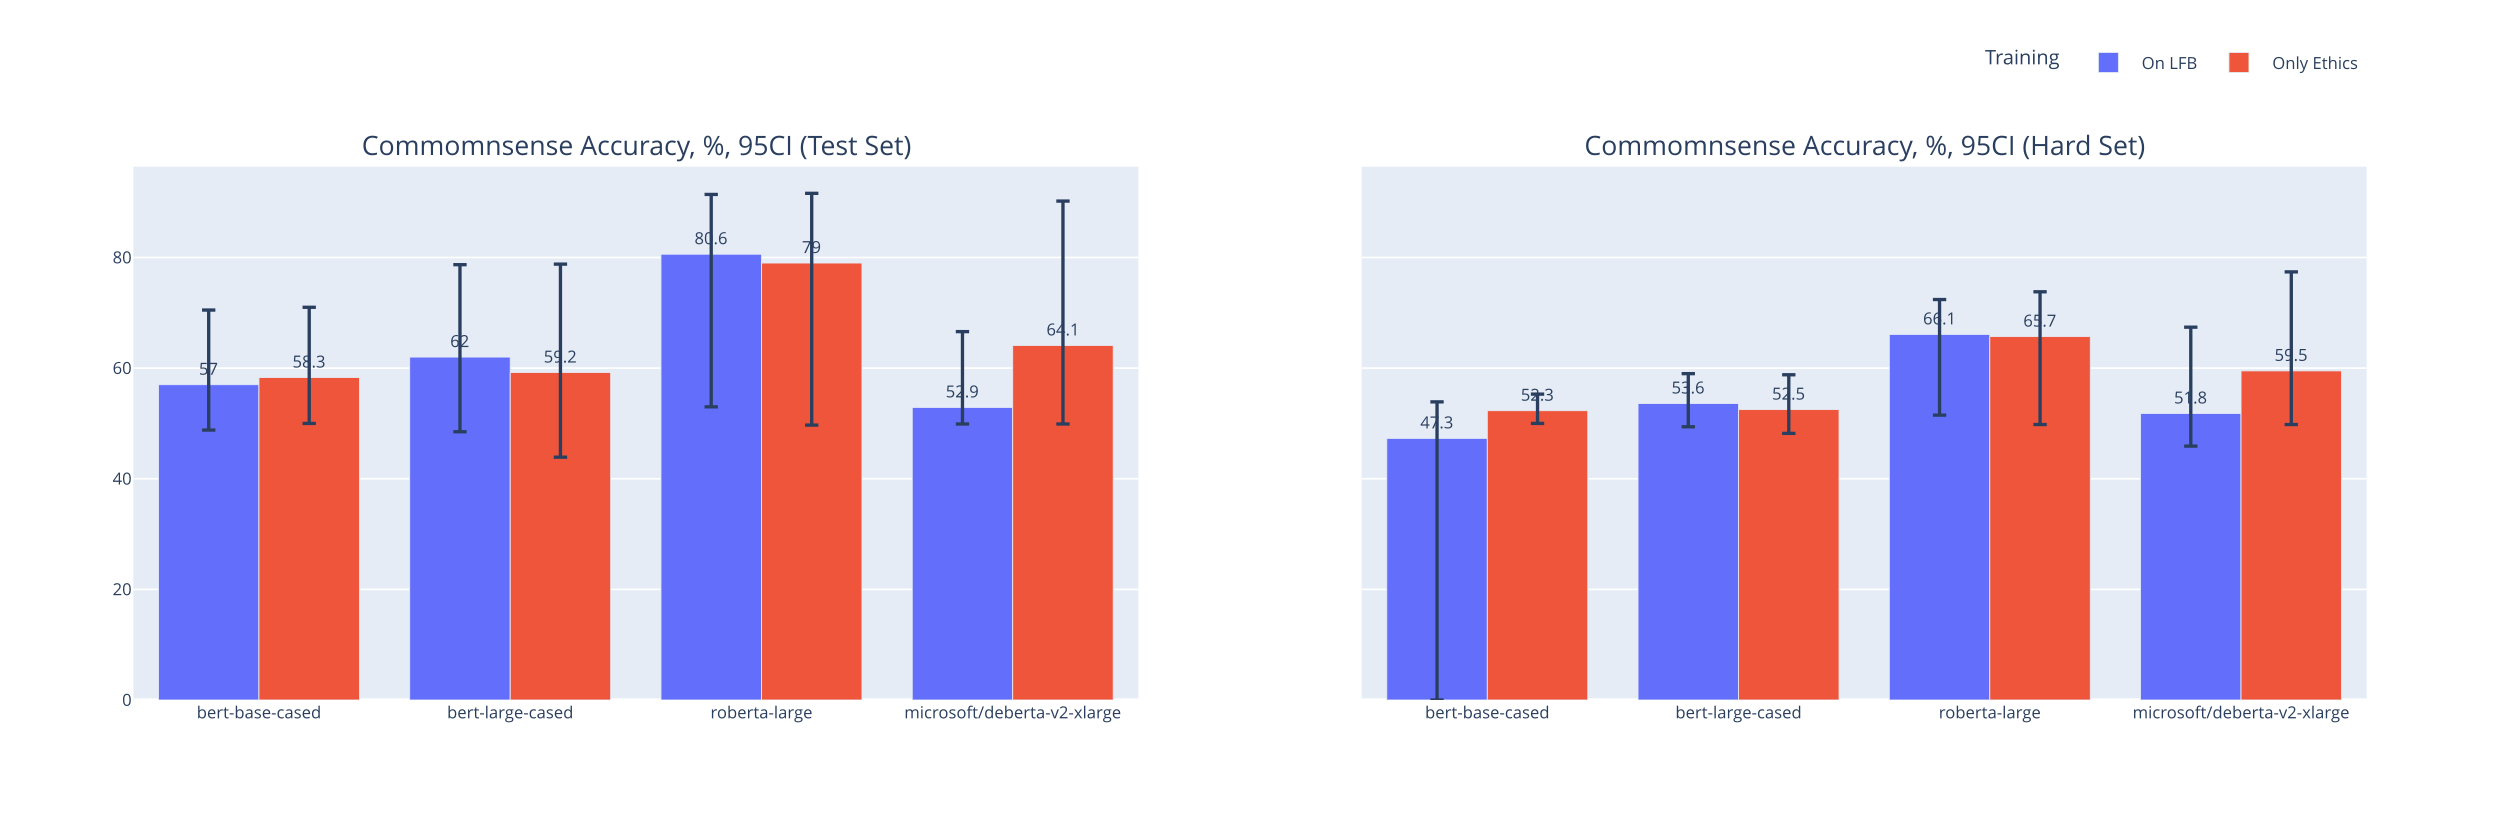
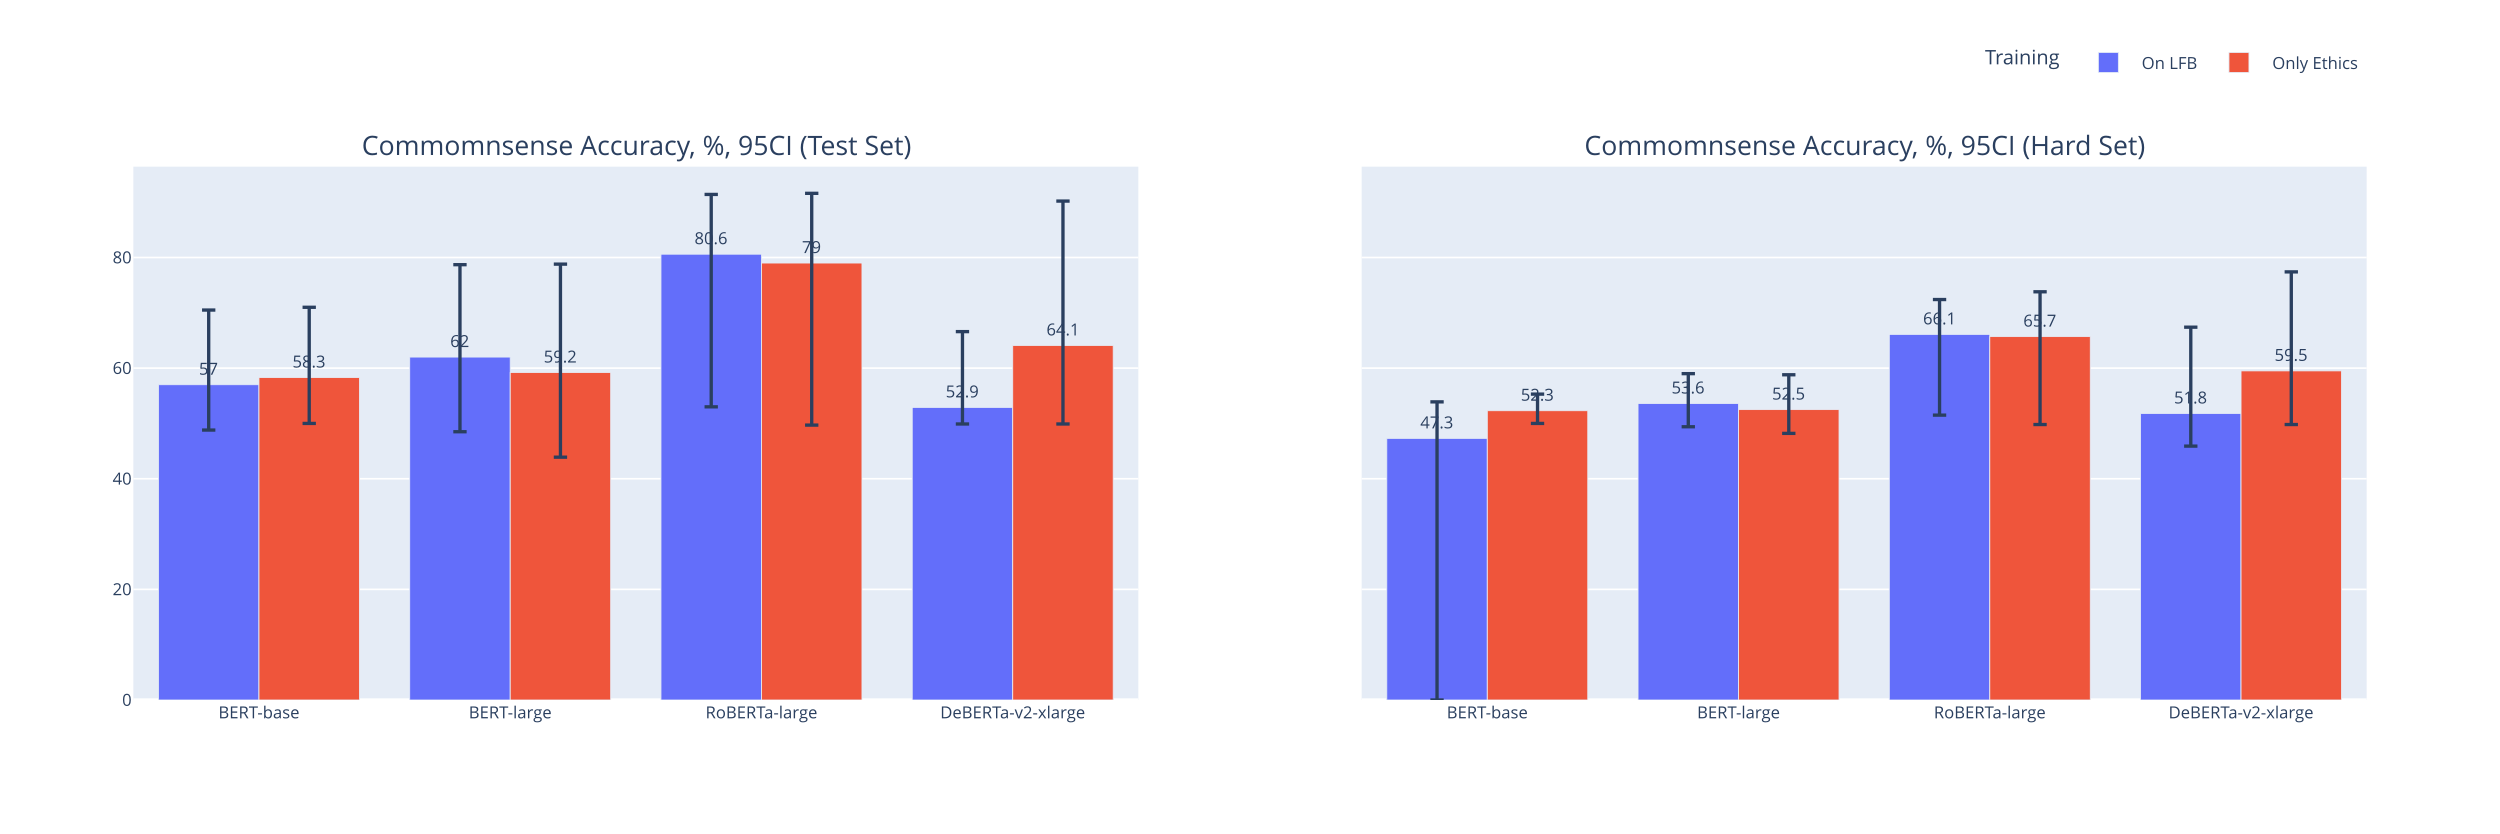
<svg xmlns="http://www.w3.org/2000/svg" class="main-svg" width="1500" height="500" style="" viewBox="0 0 1500 500">
  <rect x="0" y="0" width="1500" height="500" style="fill: rgb(255, 255, 255); fill-opacity: 1;" />
-   <defs id="defs-56abe0">
+   <defs id="defs-9711ab">
    <g class="clips">
-       <clipPath id="clip56abe0xyplot" class="plotclip">
+       <clipPath id="clip9711abxyplot" class="plotclip">
        <rect width="603" height="320" />
      </clipPath>
-       <clipPath id="clip56abe0x2y2plot" class="plotclip">
+       <clipPath id="clip9711abx2y2plot" class="plotclip">
        <rect width="603" height="320" />
      </clipPath>
-       <clipPath class="axesclip" id="clip56abe0x">
+       <clipPath class="axesclip" id="clip9711abx">
        <rect x="80" y="0" width="603" height="500" />
      </clipPath>
-       <clipPath class="axesclip" id="clip56abe0y">
+       <clipPath class="axesclip" id="clip9711aby">
        <rect x="0" y="100" width="1500" height="320" />
      </clipPath>
-       <clipPath class="axesclip" id="clip56abe0xy">
+       <clipPath class="axesclip" id="clip9711abxy">
        <rect x="80" y="100" width="603" height="320" />
      </clipPath>
-       <clipPath class="axesclip" id="clip56abe0y2">
+       <clipPath class="axesclip" id="clip9711aby2">
        <rect x="0" y="100" width="1500" height="320" />
      </clipPath>
-       <clipPath class="axesclip" id="clip56abe0xy2">
+       <clipPath class="axesclip" id="clip9711abxy2">
        <rect x="80" y="100" width="603" height="320" />
      </clipPath>
-       <clipPath class="axesclip" id="clip56abe0x2">
+       <clipPath class="axesclip" id="clip9711abx2">
        <rect x="817" y="0" width="603" height="500" />
      </clipPath>
-       <clipPath class="axesclip" id="clip56abe0x2y">
+       <clipPath class="axesclip" id="clip9711abx2y">
        <rect x="817" y="100" width="603" height="320" />
      </clipPath>
-       <clipPath class="axesclip" id="clip56abe0x2y2">
+       <clipPath class="axesclip" id="clip9711abx2y2">
        <rect x="817" y="100" width="603" height="320" />
      </clipPath>
    </g>
    <g class="gradients" />
    <g class="patterns" />
  </defs>
  <g class="bglayer">
    <rect class="bg" x="80" y="100" width="603" height="320" style="fill: rgb(229, 236, 246); fill-opacity: 1; stroke-width: 0;" />
    <rect class="bg" x="817" y="100" width="603" height="320" style="fill: rgb(229, 236, 246); fill-opacity: 1; stroke-width: 0;" />
  </g>
  <g class="layer-below">
    <g class="imagelayer" />
    <g class="shapelayer" />
  </g>
  <g class="cartesianlayer">
    <g class="subplot xy">
      <g class="layer-subplot">
        <g class="shapelayer" />
        <g class="imagelayer" />
      </g>
      <g class="minor-gridlayer">
        <g class="x" />
        <g class="y" />
      </g>
      <g class="gridlayer">
        <g class="x" />
        <g class="y">
          <path class="ygrid crisp" transform="translate(0,353.62)" d="M80,0h603" style="stroke: rgb(255, 255, 255); stroke-opacity: 1; stroke-width: 1px;" />
          <path class="ygrid crisp" transform="translate(0,287.25)" d="M80,0h603" style="stroke: rgb(255, 255, 255); stroke-opacity: 1; stroke-width: 1px;" />
          <path class="ygrid crisp" transform="translate(0,220.87)" d="M80,0h603" style="stroke: rgb(255, 255, 255); stroke-opacity: 1; stroke-width: 1px;" />
          <path class="ygrid crisp" transform="translate(0,154.5)" d="M80,0h603" style="stroke: rgb(255, 255, 255); stroke-opacity: 1; stroke-width: 1px;" />
        </g>
      </g>
      <g class="zerolinelayer">
        <path class="yzl zl crisp" transform="translate(0,420)" d="M80,0h603" style="stroke: rgb(255, 255, 255); stroke-opacity: 1; stroke-width: 2px;" />
      </g>
      <g class="layer-between">
        <g class="shapelayer" />
        <g class="imagelayer" />
      </g>
      <path class="xlines-below" />
      <path class="ylines-below" />
      <g class="overlines-below" />
      <g class="xaxislayer-below" />
      <g class="yaxislayer-below" />
      <g class="overaxes-below" />
      <g class="overplot">
-         <g class="xy" transform="translate(80,100)" clip-path="url(#clip56abe0xyplot)">
+         <g class="xy" transform="translate(80,100)" clip-path="url(#clip9711abxyplot)">
          <g class="barlayer mlayer">
            <g class="trace bars" style="opacity: 1;">
              <g class="points">
                <g class="point">
                  <path d="M15.07,320V130.83H75.38V320Z" style="vector-effect: none; opacity: 1; stroke-width: 0.5px; fill: rgb(99, 110, 250); fill-opacity: 1; stroke: rgb(229, 236, 246); stroke-opacity: 1;" />
                  <text class="bartext bartext-outside" text-anchor="middle" data-notex="1" x="0" y="0" style="font-family: 'Open Sans', verdana, arial, sans-serif; font-size: 10px; fill: rgb(42, 63, 95); fill-opacity: 1; white-space: pre;" transform="translate(45.08437,124.83)">57</text>
                </g>
                <g class="point">
                  <path d="M165.83,320V114.24H226.13V320Z" style="vector-effect: none; opacity: 1; stroke-width: 0.5px; fill: rgb(99, 110, 250); fill-opacity: 1; stroke: rgb(229, 236, 246); stroke-opacity: 1;" />
                  <text class="bartext bartext-outside" text-anchor="middle" data-notex="1" x="0" y="0" style="font-family: 'Open Sans', verdana, arial, sans-serif; font-size: 10px; fill: rgb(42, 63, 95); fill-opacity: 1; white-space: pre;" transform="translate(195.8394,108.24)">62</text>
                </g>
                <g class="point">
                  <path d="M316.58,320V52.51H376.88V320Z" style="vector-effect: none; opacity: 1; stroke-width: 0.5px; fill: rgb(99, 110, 250); fill-opacity: 1; stroke: rgb(229, 236, 246); stroke-opacity: 1;" />
                  <text class="bartext bartext-outside" text-anchor="middle" data-notex="1" x="0" y="0" style="font-family: 'Open Sans', verdana, arial, sans-serif; font-size: 10px; fill: rgb(42, 63, 95); fill-opacity: 1; white-space: pre;" transform="translate(346.5894,46.51)">80.6</text>
                </g>
                <g class="point">
                  <path d="M467.33,320V144.44H527.63V320Z" style="vector-effect: none; opacity: 1; stroke-width: 0.5px; fill: rgb(99, 110, 250); fill-opacity: 1; stroke: rgb(229, 236, 246); stroke-opacity: 1;" />
                  <text class="bartext bartext-outside" text-anchor="middle" data-notex="1" x="0" y="0" style="font-family: 'Open Sans', verdana, arial, sans-serif; font-size: 10px; fill: rgb(42, 63, 95); fill-opacity: 1; white-space: pre;" transform="translate(497.3394,138.44)">52.9</text>
                </g>
              </g>
              <g class="errorbar">
                <path class="yerror" d="M41.22,86.03h8m-4,0V158.04m-4,0h8" style="vector-effect: none; stroke-width: 2px; stroke: rgb(42, 63, 95); stroke-opacity: 1;" />
              </g>
              <g class="errorbar">
                <path class="yerror" d="M191.98,58.81h8m-4,0V159.04m-4,0h8" style="vector-effect: none; stroke-width: 2px; stroke: rgb(42, 63, 95); stroke-opacity: 1;" />
              </g>
              <g class="errorbar">
                <path class="yerror" d="M342.73,16.66h8m-4,0V144.1m-4,0h8" style="vector-effect: none; stroke-width: 2px; stroke: rgb(42, 63, 95); stroke-opacity: 1;" />
              </g>
              <g class="errorbar">
                <path class="yerror" d="M493.48,98.97h8m-4,0V154.39m-4,0h8" style="vector-effect: none; stroke-width: 2px; stroke: rgb(42, 63, 95); stroke-opacity: 1;" />
              </g>
            </g>
            <g class="trace bars" style="opacity: 1;">
              <g class="points">
                <g class="point">
                  <path d="M75.38,320V126.52H135.68V320Z" style="vector-effect: none; opacity: 1; stroke-width: 0.5px; fill: rgb(239, 85, 59); fill-opacity: 1; stroke: rgb(229, 236, 246); stroke-opacity: 1;" />
                  <text class="bartext bartext-outside" text-anchor="middle" data-notex="1" x="0" y="0" style="font-family: 'Open Sans', verdana, arial, sans-serif; font-size: 10px; fill: rgb(42, 63, 95); fill-opacity: 1; white-space: pre;" transform="translate(105.3894,120.52)">58.3</text>
                </g>
                <g class="point">
                  <path d="M226.13,320V123.53H286.42V320Z" style="vector-effect: none; opacity: 1; stroke-width: 0.5px; fill: rgb(239, 85, 59); fill-opacity: 1; stroke: rgb(229, 236, 246); stroke-opacity: 1;" />
                  <text class="bartext bartext-outside" text-anchor="middle" data-notex="1" x="0" y="0" style="font-family: 'Open Sans', verdana, arial, sans-serif; font-size: 10px; fill: rgb(42, 63, 95); fill-opacity: 1; white-space: pre;" transform="translate(256.1344,117.53)">59.2</text>
                </g>
                <g class="point">
                  <path d="M376.88,320V57.82H437.18V320Z" style="vector-effect: none; opacity: 1; stroke-width: 0.5px; fill: rgb(239, 85, 59); fill-opacity: 1; stroke: rgb(229, 236, 246); stroke-opacity: 1;" />
                  <text class="bartext bartext-outside" text-anchor="middle" data-notex="1" x="0" y="0" style="font-family: 'Open Sans', verdana, arial, sans-serif; font-size: 10px; fill: rgb(42, 63, 95); fill-opacity: 1; white-space: pre;" transform="translate(406.8894,51.82)">79</text>
                </g>
                <g class="point">
                  <path d="M527.63,320V107.27H587.92V320Z" style="vector-effect: none; opacity: 1; stroke-width: 0.5px; fill: rgb(239, 85, 59); fill-opacity: 1; stroke: rgb(229, 236, 246); stroke-opacity: 1;" />
                  <text class="bartext bartext-outside" text-anchor="middle" data-notex="1" x="0" y="0" style="font-family: 'Open Sans', verdana, arial, sans-serif; font-size: 10px; fill: rgb(42, 63, 95); fill-opacity: 1; white-space: pre;" transform="translate(557.775,101.27)">64.1</text>
                </g>
              </g>
              <g class="errorbar">
                <path class="yerror" d="M101.53,84.37h8m-4,0V154.06m-4,0h8" style="vector-effect: none; stroke-width: 2px; stroke: rgb(42, 63, 95); stroke-opacity: 1;" />
              </g>
              <g class="errorbar">
                <path class="yerror" d="M252.27,58.48h8m-4,0V174.31m-4,0h8" style="vector-effect: none; stroke-width: 2px; stroke: rgb(42, 63, 95); stroke-opacity: 1;" />
              </g>
              <g class="errorbar">
                <path class="yerror" d="M403.03,16h8m-4,0V155.06m-4,0h8" style="vector-effect: none; stroke-width: 2px; stroke: rgb(42, 63, 95); stroke-opacity: 1;" />
              </g>
              <g class="errorbar">
                <path class="yerror" d="M553.78,20.65h8m-4,0V154.39m-4,0h8" style="vector-effect: none; stroke-width: 2px; stroke: rgb(42, 63, 95); stroke-opacity: 1;" />
              </g>
            </g>
          </g>
        </g>
      </g>
      <path class="xlines-above crisp" d="M0,0" style="fill: none;" />
      <path class="ylines-above crisp" d="M0,0" style="fill: none;" />
      <g class="overlines-above" />
      <g class="xaxislayer-above">
        <g class="xtick">
-           <text text-anchor="middle" x="0" y="431" transform="translate(155.38,0)" style="font-family: 'Open Sans', verdana, arial, sans-serif; font-size: 10px; fill: rgb(42, 63, 95); fill-opacity: 1; white-space: pre; opacity: 1;">bert-base-cased</text>
+           <text text-anchor="middle" x="0" y="431" transform="translate(155.38,0)" style="font-family: 'Open Sans', verdana, arial, sans-serif; font-size: 10px; fill: rgb(42, 63, 95); fill-opacity: 1; white-space: pre; opacity: 1;">BERT-base</text>
        </g>
        <g class="xtick">
-           <text text-anchor="middle" x="0" y="431" transform="translate(306.13,0)" style="font-family: 'Open Sans', verdana, arial, sans-serif; font-size: 10px; fill: rgb(42, 63, 95); fill-opacity: 1; white-space: pre; opacity: 1;">bert-large-cased</text>
+           <text text-anchor="middle" x="0" y="431" transform="translate(306.13,0)" style="font-family: 'Open Sans', verdana, arial, sans-serif; font-size: 10px; fill: rgb(42, 63, 95); fill-opacity: 1; white-space: pre; opacity: 1;">BERT-large</text>
        </g>
        <g class="xtick">
-           <text text-anchor="middle" x="0" y="431" transform="translate(456.88,0)" style="font-family: 'Open Sans', verdana, arial, sans-serif; font-size: 10px; fill: rgb(42, 63, 95); fill-opacity: 1; white-space: pre; opacity: 1;">roberta-large</text>
+           <text text-anchor="middle" x="0" y="431" transform="translate(456.88,0)" style="font-family: 'Open Sans', verdana, arial, sans-serif; font-size: 10px; fill: rgb(42, 63, 95); fill-opacity: 1; white-space: pre; opacity: 1;">RoBERTa-large</text>
        </g>
        <g class="xtick">
-           <text text-anchor="middle" x="0" y="431" transform="translate(607.63,0)" style="font-family: 'Open Sans', verdana, arial, sans-serif; font-size: 10px; fill: rgb(42, 63, 95); fill-opacity: 1; white-space: pre; opacity: 1;">microsoft/deberta-v2-xlarge</text>
+           <text text-anchor="middle" x="0" y="431" transform="translate(607.63,0)" style="font-family: 'Open Sans', verdana, arial, sans-serif; font-size: 10px; fill: rgb(42, 63, 95); fill-opacity: 1; white-space: pre; opacity: 1;">DeBERTa-v2-xlarge</text>
        </g>
      </g>
      <g class="yaxislayer-above">
        <g class="ytick">
          <text text-anchor="end" x="79" y="3.5" transform="translate(0,420)" style="font-family: 'Open Sans', verdana, arial, sans-serif; font-size: 10px; fill: rgb(42, 63, 95); fill-opacity: 1; white-space: pre; opacity: 1;">0</text>
        </g>
        <g class="ytick">
          <text text-anchor="end" x="79" y="3.5" style="font-family: 'Open Sans', verdana, arial, sans-serif; font-size: 10px; fill: rgb(42, 63, 95); fill-opacity: 1; white-space: pre; opacity: 1;" transform="translate(0,353.62)">20</text>
        </g>
        <g class="ytick">
          <text text-anchor="end" x="79" y="3.5" style="font-family: 'Open Sans', verdana, arial, sans-serif; font-size: 10px; fill: rgb(42, 63, 95); fill-opacity: 1; white-space: pre; opacity: 1;" transform="translate(0,287.25)">40</text>
        </g>
        <g class="ytick">
          <text text-anchor="end" x="79" y="3.5" style="font-family: 'Open Sans', verdana, arial, sans-serif; font-size: 10px; fill: rgb(42, 63, 95); fill-opacity: 1; white-space: pre; opacity: 1;" transform="translate(0,220.87)">60</text>
        </g>
        <g class="ytick">
          <text text-anchor="end" x="79" y="3.5" style="font-family: 'Open Sans', verdana, arial, sans-serif; font-size: 10px; fill: rgb(42, 63, 95); fill-opacity: 1; white-space: pre; opacity: 1;" transform="translate(0,154.5)">80</text>
        </g>
      </g>
      <g class="overaxes-above" />
    </g>
    <g class="subplot x2y2">
      <g class="layer-subplot">
        <g class="shapelayer" />
        <g class="imagelayer" />
      </g>
      <g class="minor-gridlayer">
        <g class="x2" />
        <g class="y2" />
      </g>
      <g class="gridlayer">
        <g class="x2" />
        <g class="y2">
          <path class="y2grid crisp" transform="translate(0,353.62)" d="M817,0h603" style="stroke: rgb(255, 255, 255); stroke-opacity: 1; stroke-width: 1px;" />
          <path class="y2grid crisp" transform="translate(0,287.25)" d="M817,0h603" style="stroke: rgb(255, 255, 255); stroke-opacity: 1; stroke-width: 1px;" />
          <path class="y2grid crisp" transform="translate(0,220.87)" d="M817,0h603" style="stroke: rgb(255, 255, 255); stroke-opacity: 1; stroke-width: 1px;" />
          <path class="y2grid crisp" transform="translate(0,154.5)" d="M817,0h603" style="stroke: rgb(255, 255, 255); stroke-opacity: 1; stroke-width: 1px;" />
        </g>
      </g>
      <g class="zerolinelayer">
        <path class="y2zl zl crisp" transform="translate(0,420)" d="M817,0h603" style="stroke: rgb(255, 255, 255); stroke-opacity: 1; stroke-width: 2px;" />
      </g>
      <g class="layer-between">
        <g class="shapelayer" />
        <g class="imagelayer" />
      </g>
      <path class="xlines-below" />
      <path class="ylines-below" />
      <g class="overlines-below" />
      <g class="xaxislayer-below" />
      <g class="yaxislayer-below" />
      <g class="overaxes-below" />
      <g class="overplot">
-         <g class="x2y2" transform="translate(817,100)" clip-path="url(#clip56abe0x2y2plot)">
+         <g class="x2y2" transform="translate(817,100)" clip-path="url(#clip9711abx2y2plot)">
          <g class="barlayer mlayer">
            <g class="trace bars" style="opacity: 1;">
              <g class="points">
                <g class="point">
                  <path d="M15.07,320V163.02H75.37V320Z" style="vector-effect: none; opacity: 1; stroke-width: 0.5px; fill: rgb(99, 110, 250); fill-opacity: 1; stroke: rgb(229, 236, 246); stroke-opacity: 1;" />
                  <text class="bartext bartext-outside" text-anchor="middle" data-notex="1" x="0" y="0" style="font-family: 'Open Sans', verdana, arial, sans-serif; font-size: 10px; fill: rgb(42, 63, 95); fill-opacity: 1; white-space: pre;" transform="translate(45.07937,157.02)">47.3</text>
                </g>
                <g class="point">
                  <path d="M165.82,320V142.11H226.12V320Z" style="vector-effect: none; opacity: 1; stroke-width: 0.5px; fill: rgb(99, 110, 250); fill-opacity: 1; stroke: rgb(229, 236, 246); stroke-opacity: 1;" />
                  <text class="bartext bartext-outside" text-anchor="middle" data-notex="1" x="0" y="0" style="font-family: 'Open Sans', verdana, arial, sans-serif; font-size: 10px; fill: rgb(42, 63, 95); fill-opacity: 1; white-space: pre;" transform="translate(195.8294,136.11)">53.6</text>
                </g>
                <g class="point">
                  <path d="M316.57,320V100.63H376.87V320Z" style="vector-effect: none; opacity: 1; stroke-width: 0.5px; fill: rgb(99, 110, 250); fill-opacity: 1; stroke: rgb(229, 236, 246); stroke-opacity: 1;" />
                  <text class="bartext bartext-outside" text-anchor="middle" data-notex="1" x="0" y="0" style="font-family: 'Open Sans', verdana, arial, sans-serif; font-size: 10px; fill: rgb(42, 63, 95); fill-opacity: 1; white-space: pre;" transform="translate(346.72,94.63)">66.1</text>
                </g>
                <g class="point">
                  <path d="M467.32,320V148.09H527.62V320Z" style="vector-effect: none; opacity: 1; stroke-width: 0.5px; fill: rgb(99, 110, 250); fill-opacity: 1; stroke: rgb(229, 236, 246); stroke-opacity: 1;" />
                  <text class="bartext bartext-outside" text-anchor="middle" data-notex="1" x="0" y="0" style="font-family: 'Open Sans', verdana, arial, sans-serif; font-size: 10px; fill: rgb(42, 63, 95); fill-opacity: 1; white-space: pre;" transform="translate(497.3294,142.09)">51.8</text>
                </g>
              </g>
              <g class="errorbar">
                <path class="yerror" d="M41.22,141.12h8m-4,0V320m-4,0h8" style="vector-effect: none; stroke-width: 2px; stroke: rgb(42, 63, 95); stroke-opacity: 1;" />
              </g>
              <g class="errorbar">
                <path class="yerror" d="M191.97,124.19h8m-4,0V156.05m-4,0h8" style="vector-effect: none; stroke-width: 2px; stroke: rgb(42, 63, 95); stroke-opacity: 1;" />
              </g>
              <g class="errorbar">
                <path class="yerror" d="M342.73,79.72h8m-4,0V149.08m-4,0h8" style="vector-effect: none; stroke-width: 2px; stroke: rgb(42, 63, 95); stroke-opacity: 1;" />
              </g>
              <g class="errorbar">
                <path class="yerror" d="M493.47,96.31h8m-4,0V167.67m-4,0h8" style="vector-effect: none; stroke-width: 2px; stroke: rgb(42, 63, 95); stroke-opacity: 1;" />
              </g>
            </g>
            <g class="trace bars" style="opacity: 1;">
              <g class="points">
                <g class="point">
                  <path d="M75.37,320V146.43H135.67V320Z" style="vector-effect: none; opacity: 1; stroke-width: 0.5px; fill: rgb(239, 85, 59); fill-opacity: 1; stroke: rgb(229, 236, 246); stroke-opacity: 1;" />
                  <text class="bartext bartext-outside" text-anchor="middle" data-notex="1" x="0" y="0" style="font-family: 'Open Sans', verdana, arial, sans-serif; font-size: 10px; fill: rgb(42, 63, 95); fill-opacity: 1; white-space: pre;" transform="translate(105.3794,140.43)">52.3</text>
                </g>
                <g class="point">
                  <path d="M226.12,320V145.76H286.42V320Z" style="vector-effect: none; opacity: 1; stroke-width: 0.5px; fill: rgb(239, 85, 59); fill-opacity: 1; stroke: rgb(229, 236, 246); stroke-opacity: 1;" />
                  <text class="bartext bartext-outside" text-anchor="middle" data-notex="1" x="0" y="0" style="font-family: 'Open Sans', verdana, arial, sans-serif; font-size: 10px; fill: rgb(42, 63, 95); fill-opacity: 1; white-space: pre;" transform="translate(256.1294,139.76)">52.5</text>
                </g>
                <g class="point">
                  <path d="M376.87,320V101.96H437.17V320Z" style="vector-effect: none; opacity: 1; stroke-width: 0.5px; fill: rgb(239, 85, 59); fill-opacity: 1; stroke: rgb(229, 236, 246); stroke-opacity: 1;" />
                  <text class="bartext bartext-outside" text-anchor="middle" data-notex="1" x="0" y="0" style="font-family: 'Open Sans', verdana, arial, sans-serif; font-size: 10px; fill: rgb(42, 63, 95); fill-opacity: 1; white-space: pre;" transform="translate(406.8794,95.96)">65.7</text>
                </g>
                <g class="point">
                  <path d="M527.62,320V122.53H587.92V320Z" style="vector-effect: none; opacity: 1; stroke-width: 0.5px; fill: rgb(239, 85, 59); fill-opacity: 1; stroke: rgb(229, 236, 246); stroke-opacity: 1;" />
                  <text class="bartext bartext-outside" text-anchor="middle" data-notex="1" x="0" y="0" style="font-family: 'Open Sans', verdana, arial, sans-serif; font-size: 10px; fill: rgb(42, 63, 95); fill-opacity: 1; white-space: pre;" transform="translate(557.6294,116.53)">59.5</text>
                </g>
              </g>
              <g class="errorbar">
                <path class="yerror" d="M101.52,136.47h8m-4,0V154.06m-4,0h8" style="vector-effect: none; stroke-width: 2px; stroke: rgb(42, 63, 95); stroke-opacity: 1;" />
              </g>
              <g class="errorbar">
                <path class="yerror" d="M252.27,124.86h8m-4,0V160.03m-4,0h8" style="vector-effect: none; stroke-width: 2px; stroke: rgb(42, 63, 95); stroke-opacity: 1;" />
              </g>
              <g class="errorbar">
                <path class="yerror" d="M403.03,75.07h8m-4,0V154.72m-4,0h8" style="vector-effect: none; stroke-width: 2px; stroke: rgb(42, 63, 95); stroke-opacity: 1;" />
              </g>
              <g class="errorbar">
                <path class="yerror" d="M553.77,63.13h8m-4,0V154.72m-4,0h8" style="vector-effect: none; stroke-width: 2px; stroke: rgb(42, 63, 95); stroke-opacity: 1;" />
              </g>
            </g>
          </g>
        </g>
      </g>
      <path class="xlines-above crisp" d="M0,0" style="fill: none;" />
      <path class="ylines-above crisp" d="M0,0" style="fill: none;" />
      <g class="overlines-above" />
      <g class="xaxislayer-above">
        <g class="x2tick">
-           <text text-anchor="middle" x="0" y="431" transform="translate(892.37,0)" style="font-family: 'Open Sans', verdana, arial, sans-serif; font-size: 10px; fill: rgb(42, 63, 95); fill-opacity: 1; white-space: pre; opacity: 1;">bert-base-cased</text>
+           <text text-anchor="middle" x="0" y="431" transform="translate(892.37,0)" style="font-family: 'Open Sans', verdana, arial, sans-serif; font-size: 10px; fill: rgb(42, 63, 95); fill-opacity: 1; white-space: pre; opacity: 1;">BERT-base</text>
        </g>
        <g class="x2tick">
-           <text text-anchor="middle" x="0" y="431" transform="translate(1043.12,0)" style="font-family: 'Open Sans', verdana, arial, sans-serif; font-size: 10px; fill: rgb(42, 63, 95); fill-opacity: 1; white-space: pre; opacity: 1;">bert-large-cased</text>
+           <text text-anchor="middle" x="0" y="431" transform="translate(1043.12,0)" style="font-family: 'Open Sans', verdana, arial, sans-serif; font-size: 10px; fill: rgb(42, 63, 95); fill-opacity: 1; white-space: pre; opacity: 1;">BERT-large</text>
        </g>
        <g class="x2tick">
-           <text text-anchor="middle" x="0" y="431" transform="translate(1193.87,0)" style="font-family: 'Open Sans', verdana, arial, sans-serif; font-size: 10px; fill: rgb(42, 63, 95); fill-opacity: 1; white-space: pre; opacity: 1;">roberta-large</text>
+           <text text-anchor="middle" x="0" y="431" transform="translate(1193.87,0)" style="font-family: 'Open Sans', verdana, arial, sans-serif; font-size: 10px; fill: rgb(42, 63, 95); fill-opacity: 1; white-space: pre; opacity: 1;">RoBERTa-large</text>
        </g>
        <g class="x2tick">
-           <text text-anchor="middle" x="0" y="431" transform="translate(1344.62,0)" style="font-family: 'Open Sans', verdana, arial, sans-serif; font-size: 10px; fill: rgb(42, 63, 95); fill-opacity: 1; white-space: pre; opacity: 1;">microsoft/deberta-v2-xlarge</text>
+           <text text-anchor="middle" x="0" y="431" transform="translate(1344.62,0)" style="font-family: 'Open Sans', verdana, arial, sans-serif; font-size: 10px; fill: rgb(42, 63, 95); fill-opacity: 1; white-space: pre; opacity: 1;">DeBERTa-v2-xlarge</text>
        </g>
      </g>
      <g class="yaxislayer-above" />
      <g class="overaxes-above" />
    </g>
  </g>
  <g class="polarlayer" />
  <g class="smithlayer" />
  <g class="ternarylayer" />
  <g class="geolayer" />
  <g class="funnelarealayer" />
  <g class="pielayer" />
  <g class="iciclelayer" />
  <g class="treemaplayer" />
  <g class="sunburstlayer" />
  <g class="glimages" />
-   <defs id="topdefs-56abe0">
+   <defs id="topdefs-9711ab">
    <g class="clips" />
-     <clipPath id="legend56abe0">
+     <clipPath id="legend9711ab">
      <rect width="231" height="29" x="0" y="0" />
    </clipPath>
  </defs>
  <g class="layer-above">
    <g class="imagelayer" />
    <g class="shapelayer" />
  </g>
  <g class="infolayer">
    <g class="legend" pointer-events="all" transform="translate(1189,23)">
      <rect class="bg" shape-rendering="crispEdges" style="stroke: rgb(68, 68, 68); stroke-opacity: 1; fill: rgb(255, 255, 255); fill-opacity: 1; stroke-width: 0px;" width="231" height="29" x="0" y="0" />
-       <g class="scrollbox" transform="" clip-path="url(#legend56abe0)">
+       <g class="scrollbox" transform="" clip-path="url(#legend9711ab)">
        <text class="legendtitletext" text-anchor="start" x="2" y="15.6" style="font-family: 'Open Sans', verdana, arial, sans-serif; font-size: 12px; fill: rgb(42, 63, 95); fill-opacity: 1; white-space: pre;">Training</text>
        <g class="groups" transform="">
          <g class="traces" transform="translate(56.01562,14.5)" style="opacity: 1;">
            <text class="legendtext" text-anchor="start" x="40" y="3.9" style="font-family: 'Open Sans', verdana, arial, sans-serif; font-size: 10px; fill: rgb(42, 63, 95); fill-opacity: 1; white-space: pre;">On LFB</text>
            <g class="layers" style="opacity: 1;">
              <g class="legendfill" />
              <g class="legendlines" />
              <g class="legendsymbols">
                <g class="legendpoints">
                  <path class="legendundefined" d="M6,6H-6V-6H6Z" transform="translate(20,0)" style="stroke-width: 0.5px; fill: rgb(99, 110, 250); fill-opacity: 1; stroke: rgb(229, 236, 246); stroke-opacity: 1;" />
                </g>
              </g>
            </g>
            <rect class="legendtoggle" x="0" y="-9.5" width="75.859" height="19" style="fill: rgb(0, 0, 0); fill-opacity: 0;" />
          </g>
        </g>
        <g class="groups" transform="translate(78.35938,0)">
          <g class="traces" transform="translate(56.01562,14.5)" style="opacity: 1;">
            <text class="legendtext" text-anchor="start" x="40" y="3.9" style="font-family: 'Open Sans', verdana, arial, sans-serif; font-size: 10px; fill: rgb(42, 63, 95); fill-opacity: 1; white-space: pre;">Only Ethics</text>
            <g class="layers" style="opacity: 1;">
              <g class="legendfill" />
              <g class="legendlines" />
              <g class="legendsymbols">
                <g class="legendpoints">
                  <path class="legendundefined" d="M6,6H-6V-6H6Z" transform="translate(20,0)" style="stroke-width: 0.5px; fill: rgb(239, 85, 59); fill-opacity: 1; stroke: rgb(229, 236, 246); stroke-opacity: 1;" />
                </g>
              </g>
            </g>
            <rect class="legendtoggle" x="0" y="-9.5" width="94.125" height="19" style="fill: rgb(0, 0, 0); fill-opacity: 0;" />
          </g>
        </g>
      </g>
      <rect class="scrollbar" rx="20" ry="3" width="0" height="0" style="fill: rgb(128, 139, 164); fill-opacity: 1;" x="0" y="0" />
    </g>
    <g class="g-gtitle" />
    <g class="g-xtitle" />
    <g class="g-x2title" />
    <g class="g-ytitle" />
    <g class="g-y2title" />
    <g class="annotation" data-index="0" style="opacity: 1;">
      <g class="annotation-text-g" transform="rotate(0,381.5,87)">
        <g class="cursor-pointer" transform="translate(214,74)">
          <rect class="bg" x="0.5" y="0.5" width="335" height="25" style="stroke-width: 1px; stroke: rgb(0, 0, 0); stroke-opacity: 0; fill: rgb(0, 0, 0); fill-opacity: 0;" />
          <text class="annotation-text" text-anchor="middle" x="167.938" y="19" style="font-family: 'Open Sans', verdana, arial, sans-serif; font-size: 16px; fill: rgb(42, 63, 95); fill-opacity: 1; white-space: pre;">Commomnsense Accuracy, %, 95CI (Test Set)</text>
        </g>
      </g>
    </g>
    <g class="annotation" data-index="1" style="opacity: 1;">
      <g class="annotation-text-g" transform="rotate(0,1118.5,87)">
        <g class="cursor-pointer" transform="translate(948,74)">
          <rect class="bg" x="0.5" y="0.5" width="341" height="25" style="stroke-width: 1px; stroke: rgb(0, 0, 0); stroke-opacity: 0; fill: rgb(0, 0, 0); fill-opacity: 0;" />
          <text class="annotation-text" text-anchor="middle" x="170.891" y="19" style="font-family: 'Open Sans', verdana, arial, sans-serif; font-size: 16px; fill: rgb(42, 63, 95); fill-opacity: 1; white-space: pre;">Commomnsense Accuracy, %, 95CI (Hard Set)</text>
        </g>
      </g>
    </g>
  </g>
</svg>
